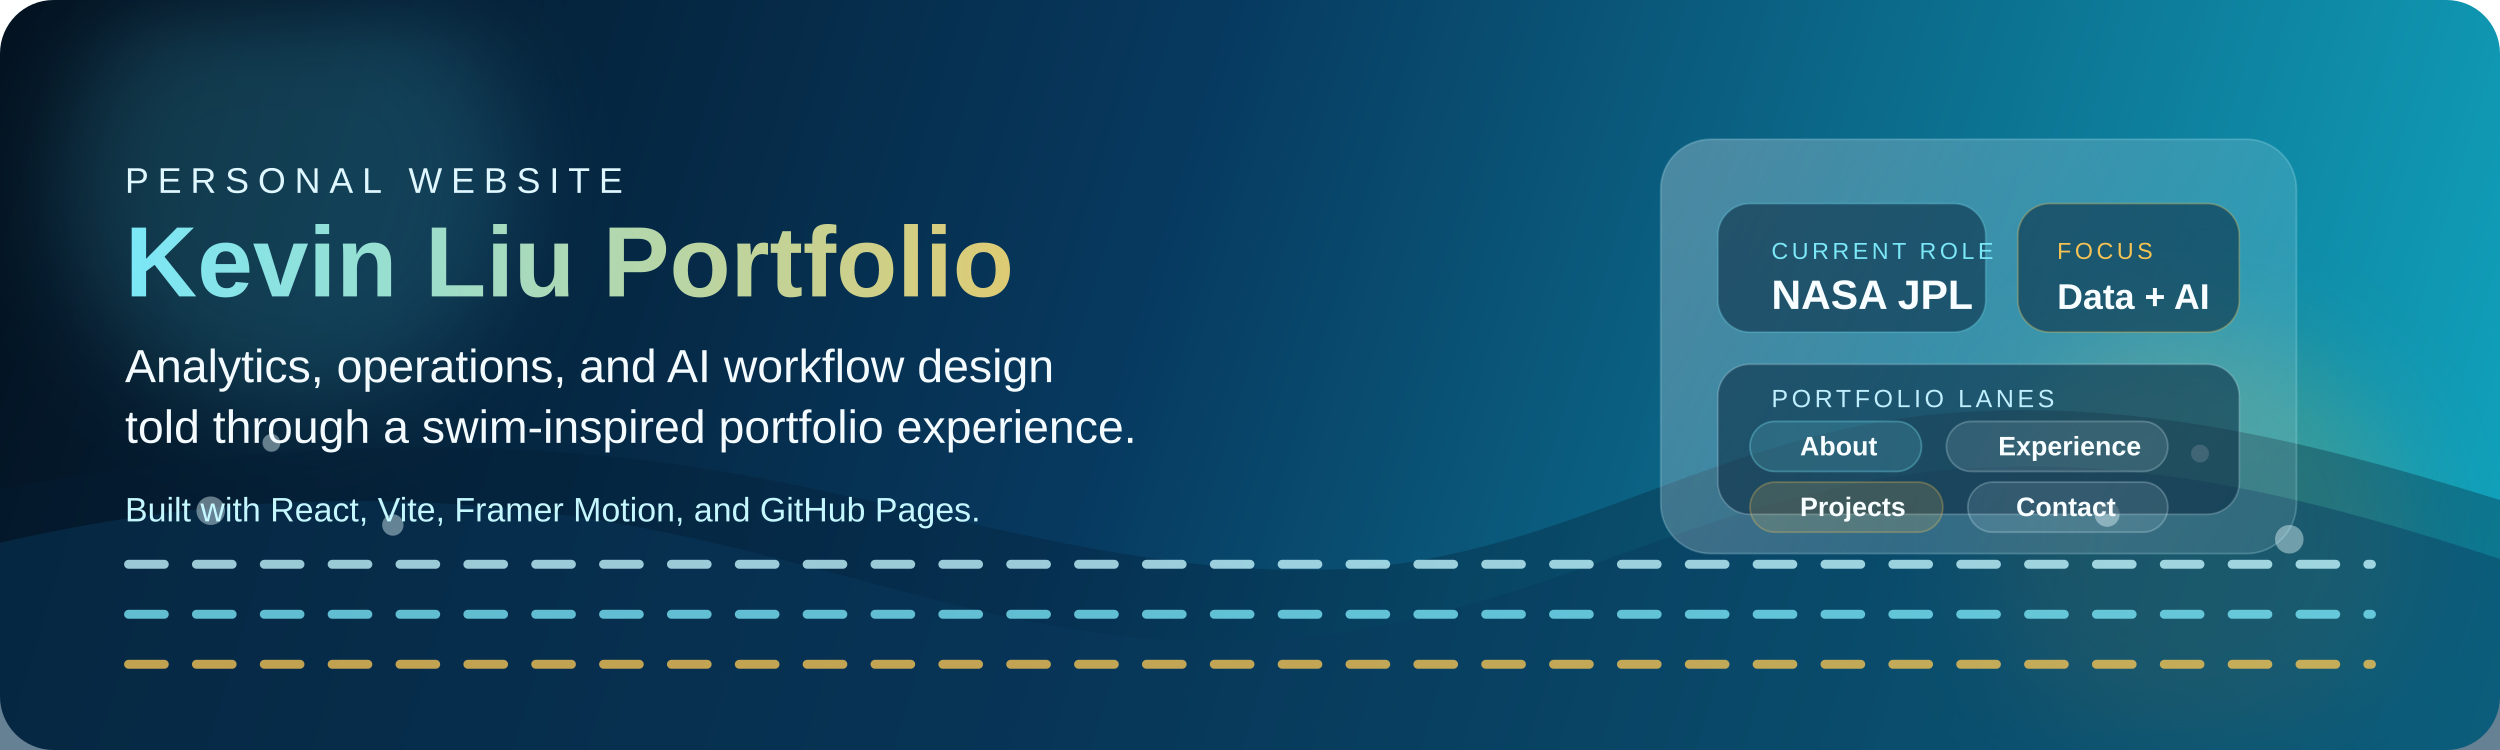
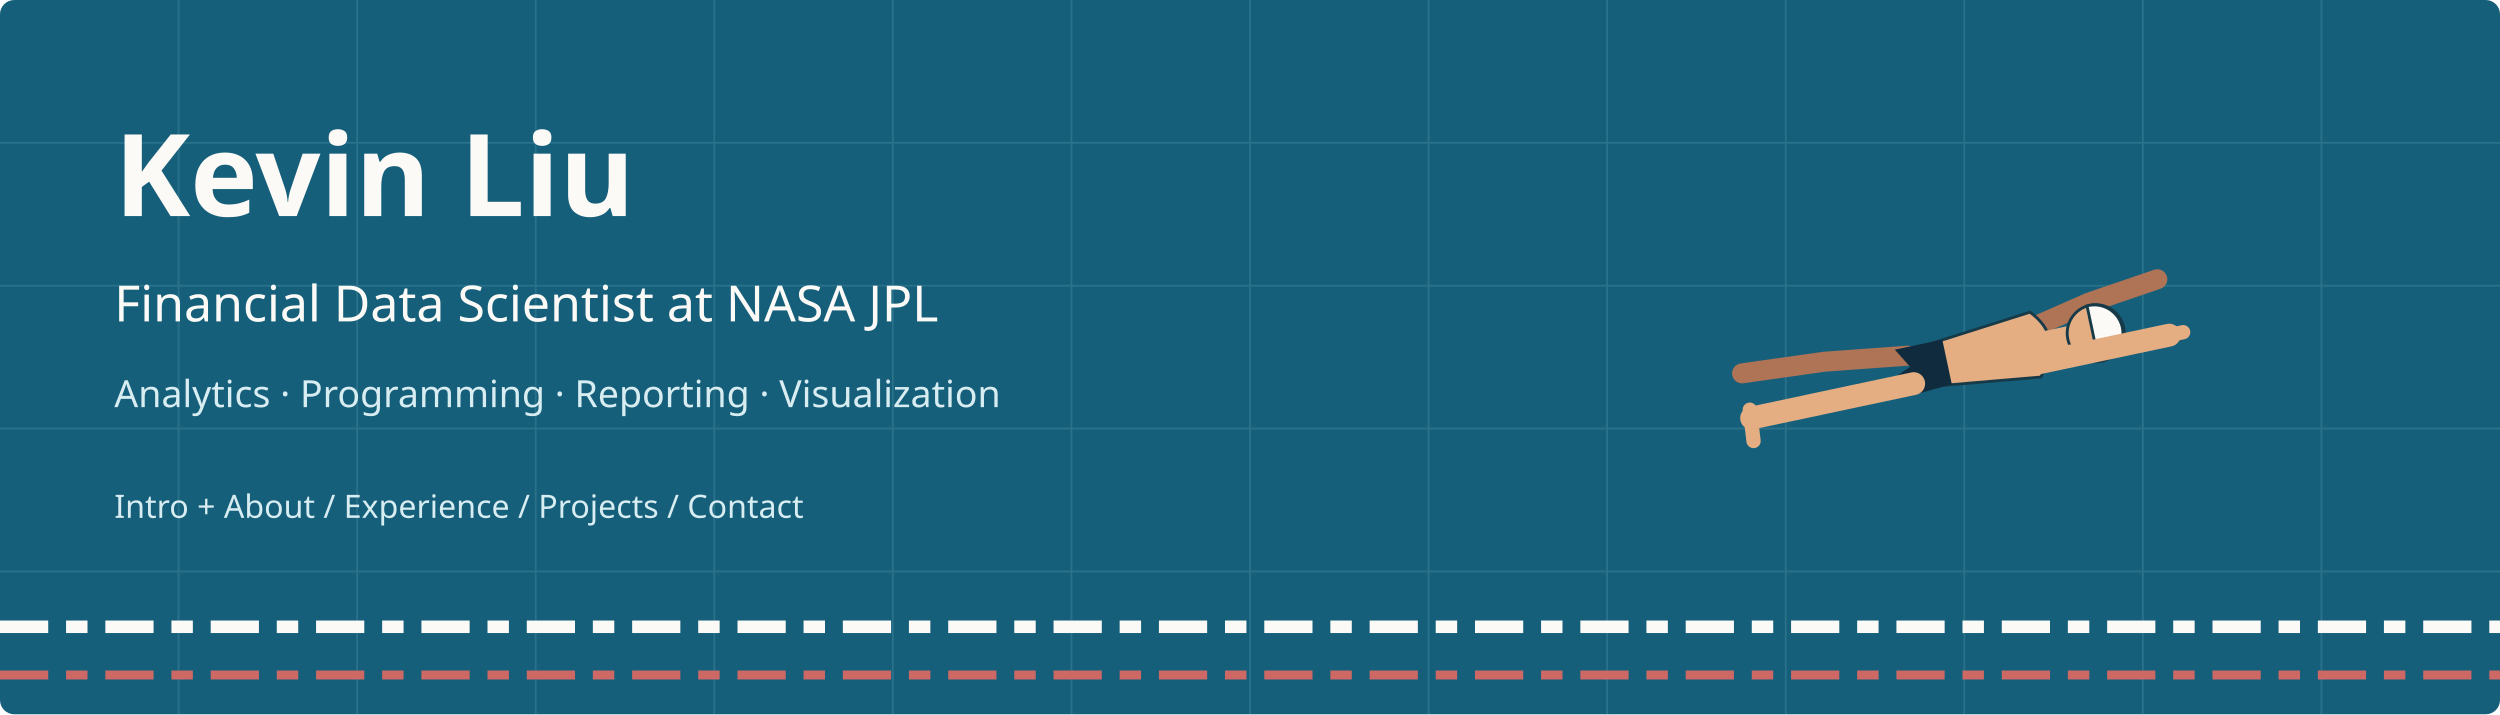
- <svg xmlns="http://www.w3.org/2000/svg" width="1400" height="420" viewBox="0 0 1400 420" fill="none" role="img" aria-labelledby="title desc">
-   <defs>
-     <linearGradient id="bg" x1="0" y1="0" x2="1400" y2="420" gradientUnits="userSpaceOnUse">
-       <stop offset="0" stop-color="#03111f" />
-       <stop offset="0.45" stop-color="#07395f" />
-       <stop offset="1" stop-color="#11a6bf" />
-     </linearGradient>
-     <linearGradient id="panel" x1="930" y1="88" x2="1290" y2="324" gradientUnits="userSpaceOnUse">
-       <stop offset="0" stop-color="#F7FBFF" stop-opacity="0.28" />
-       <stop offset="1" stop-color="#DFF7FF" stop-opacity="0.1" />
-     </linearGradient>
-     <linearGradient id="accent" x1="70" y1="138" x2="690" y2="138" gradientUnits="userSpaceOnUse">
-       <stop offset="0" stop-color="#7BE7F7" />
-       <stop offset="1" stop-color="#F6C453" />
-     </linearGradient>
-     <filter id="softGlow" x="-80" y="-80" width="1560" height="580" filterUnits="userSpaceOnUse" color-interpolation-filters="sRGB">
-       <feGaussianBlur stdDeviation="28" />
-     </filter>
-   </defs>
-   <rect width="1400" height="420" rx="30" fill="url(#bg)" />
-   <circle cx="162" cy="102" r="126" fill="#53D7EE" opacity="0.18" filter="url(#softGlow)" />
-   <circle cx="1228" cy="302" r="118" fill="#F3C94C" opacity="0.18" filter="url(#softGlow)" />
-   <path d="M0 274C145 246 274 244 392 262C514 281 626 322 742 319C873 316 961 240 1096 231C1206 223 1309 252 1400 280V420H0V274Z" fill="#041D31" opacity="0.32" />
-   <path d="M0 304C108 279 212 274 320 289C462 309 565 363 695 359C853 355 952 271 1106 262C1212 256 1307 283 1400 313V420H0V304Z" fill="#083A5E" opacity="0.44" />
-   <g opacity="0.78">
-     <path d="M72 316H1328" stroke="#C5F7FF" stroke-width="5" stroke-linecap="round" stroke-dasharray="20 18" />
-     <path d="M72 344H1328" stroke="#7BE7F7" stroke-width="5" stroke-linecap="round" stroke-dasharray="20 18" />
-     <path d="M72 372H1328" stroke="#F6C453" stroke-width="5" stroke-linecap="round" stroke-dasharray="20 18" />
+ <svg xmlns="http://www.w3.org/2000/svg" width="1400" height="400" viewBox="0 0 1400 400" role="img" aria-labelledby="title desc">
+   <rect width="1400" height="400" rx="8" fill="#165f7b" />
+   <g stroke="#b2e7ef" opacity=".13" stroke-width="1">
+     <path d="M0 80H1400M0 160H1400M0 240H1400M0 320H1400M100 0V400M200 0V400M300 0V400M400 0V400M500 0V400M600 0V400M700 0V400M800 0V400M900 0V400M1000 0V400M1100 0V400M1200 0V400M1300 0V400" />
  </g>
-   <g opacity="0.42">
-     <circle cx="118" cy="286" r="8" fill="#E8FDFF" />
-     <circle cx="152" cy="248" r="5" fill="#E8FDFF" />
-     <circle cx="220" cy="294" r="6" fill="#E8FDFF" />
-     <circle cx="1180" cy="288" r="7" fill="#E8FDFF" />
-     <circle cx="1232" cy="254" r="5" fill="#E8FDFF" />
-     <circle cx="1282" cy="302" r="8" fill="#E8FDFF" />
+   <text x="64" y="121" fill="#fcfaf6" font-size="64" font-weight="700" font-family="Verdana, sans-serif">Kevin Liu</text>
+   <text x="64" y="180" fill="#fcfaf6" font-size="28" font-family="Verdana, sans-serif">Financial Data Scientist at NASA JPL</text>
+   <text x="64" y="228" fill="#d7edf1" font-size="21" font-family="Verdana, sans-serif">Analytics · Programming · Reporting · Visualization</text>
+   <text x="64" y="290" fill="#d7edf1" font-size="18" font-family="Verdana, sans-serif">Intro + About / Experience / Projects / Contact</text>
+   <path d="M0 351H1400" stroke="#fcfaf6" stroke-width="7" stroke-dasharray="27 10 12 10" />
+   <path d="M0 378H1400" stroke="#ce6864" stroke-width="5" stroke-dasharray="27 10 12 10" />
+   <g transform="translate(1070 207) rotate(78) scale(1.6)">
+     <path d="M-5 -42L-10 -66L-13 -91M-5 0L-9 29L-11 58" stroke="#af7355" stroke-width="7" fill="none" stroke-linecap="round" stroke-linejoin="round" />
+     <path d="M-11 -45Q0 -55 12 -44L7 -4Q0 1 -7 -4Z" fill="#e4ad82" stroke="#173a49" />
+     <path d="M-8 -13H8L9 3L1 5L-1 0L-8 4Z" fill="#102b3e" />
+     <path d="M0 -48V-59" stroke="#e4ad82" stroke-width="7" />
+     <circle cx="1" cy="-66" r="10" fill="#e4ad82" stroke="#173a49" />
+     <path d="M-9 -65A10 10 0 0 1 11 -66L4 -65Z" fill="#fcfaf6" stroke="#173a49" />
+     <path d="M3 -65H10V-62H5Z" fill="#102b3e" />
+     <path d="M7 -42L7 -66L7 -91M5 0L5 29L5 58" stroke="#e4ad82" stroke-width="8" fill="none" stroke-linecap="round" stroke-linejoin="round" />
+     <path d="M7 -91V-96M2 58L13 59" stroke="#e4ad82" stroke-width="5" stroke-linecap="round" />
  </g>
-   <rect x="930" y="78" width="356" height="232" rx="28" fill="url(#panel)" stroke="#C5F7FF" stroke-opacity="0.22" />
-   <rect x="962" y="114" width="150" height="72" rx="18" fill="#04243C" fill-opacity="0.54" stroke="#7BE7F7" stroke-opacity="0.26" />
-   <rect x="1130" y="114" width="124" height="72" rx="18" fill="#04243C" fill-opacity="0.54" stroke="#F6C453" stroke-opacity="0.3" />
-   <rect x="962" y="204" width="292" height="84" rx="18" fill="#04243C" fill-opacity="0.54" stroke="#DFF7FF" stroke-opacity="0.22" />
-   <rect x="980" y="236" width="96" height="28" rx="14" fill="#7BE7F7" fill-opacity="0.16" stroke="#7BE7F7" stroke-opacity="0.32" />
-   <rect x="1090" y="236" width="124" height="28" rx="14" fill="#DFF7FF" fill-opacity="0.12" stroke="#DFF7FF" stroke-opacity="0.24" />
-   <rect x="980" y="270" width="108" height="28" rx="14" fill="#F6C453" fill-opacity="0.16" stroke="#F6C453" stroke-opacity="0.28" />
-   <rect x="1102" y="270" width="112" height="28" rx="14" fill="#DFF7FF" fill-opacity="0.12" stroke="#DFF7FF" stroke-opacity="0.24" />
-   <text x="70" y="108" fill="#DFF7FF" font-size="20" font-family="Verdana, Arial, sans-serif" letter-spacing="5">PERSONAL WEBSITE</text>
-   <text x="70" y="166" fill="url(#accent)" font-size="56" font-weight="700" font-family="Verdana, Arial, sans-serif">Kevin Liu Portfolio</text>
-   <text x="70" y="214" fill="#F4FBFF" font-size="26" font-family="Verdana, Arial, sans-serif">Analytics, operations, and AI workflow design</text>
-   <text x="70" y="248" fill="#F4FBFF" font-size="26" font-family="Verdana, Arial, sans-serif">told through a swim-inspired portfolio experience.</text>
-   <text x="70" y="292" fill="#C5F7FF" font-size="19" font-family="Verdana, Arial, sans-serif">Built with React, Vite, Framer Motion, and GitHub Pages.</text>
-   <text x="992" y="145" fill="#7BE7F7" font-size="13" font-family="Verdana, Arial, sans-serif" letter-spacing="2">CURRENT ROLE</text>
-   <text x="992" y="173" fill="#F8FDFF" font-size="23" font-weight="700" font-family="Verdana, Arial, sans-serif">NASA JPL</text>
-   <text x="1152" y="145" fill="#F6C453" font-size="13" font-family="Verdana, Arial, sans-serif" letter-spacing="2">FOCUS</text>
-   <text x="1152" y="173" fill="#F8FDFF" font-size="20" font-weight="700" font-family="Verdana, Arial, sans-serif">Data + AI</text>
-   <text x="992" y="228" fill="#BFEFFF" font-size="14" font-family="Verdana, Arial, sans-serif" letter-spacing="2">PORTFOLIO LANES</text>
-   <text x="1008" y="255" fill="#F8FDFF" font-size="15" font-weight="700" font-family="Verdana, Arial, sans-serif">About</text>
-   <text x="1119" y="255" fill="#F8FDFF" font-size="15" font-weight="700" font-family="Verdana, Arial, sans-serif">Experience</text>
-   <text x="1008" y="289" fill="#F8FDFF" font-size="15" font-weight="700" font-family="Verdana, Arial, sans-serif">Projects</text>
-   <text x="1129" y="289" fill="#F8FDFF" font-size="15" font-weight="700" font-family="Verdana, Arial, sans-serif">Contact</text>
</svg>
